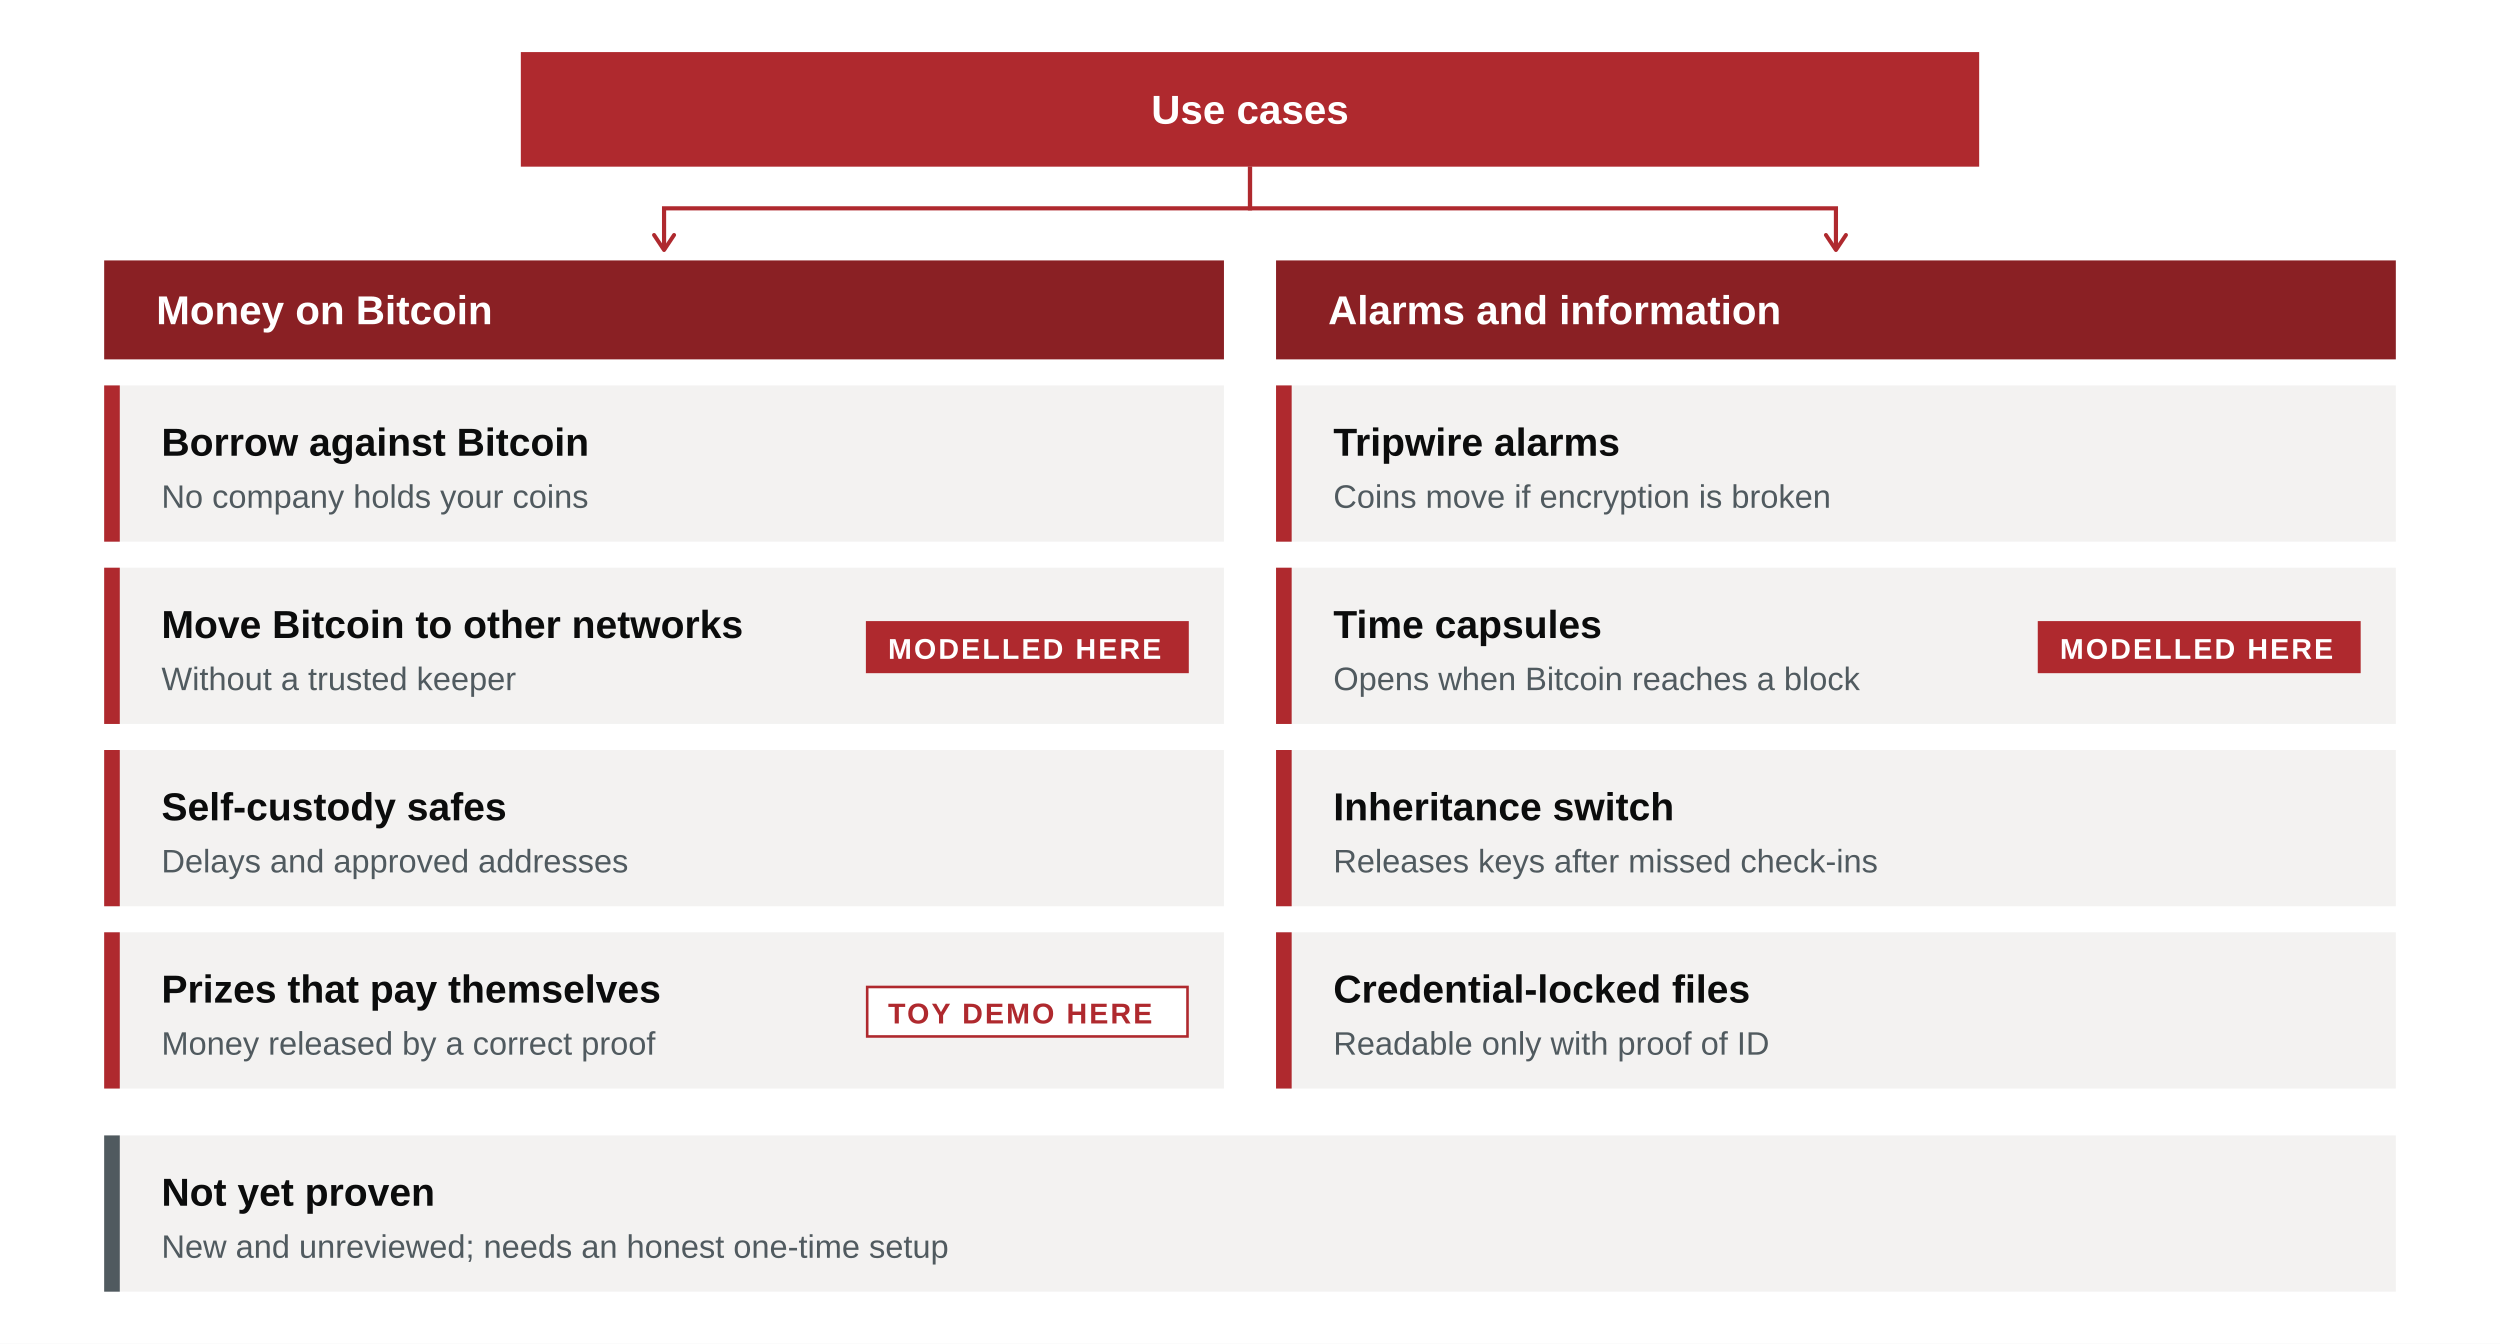
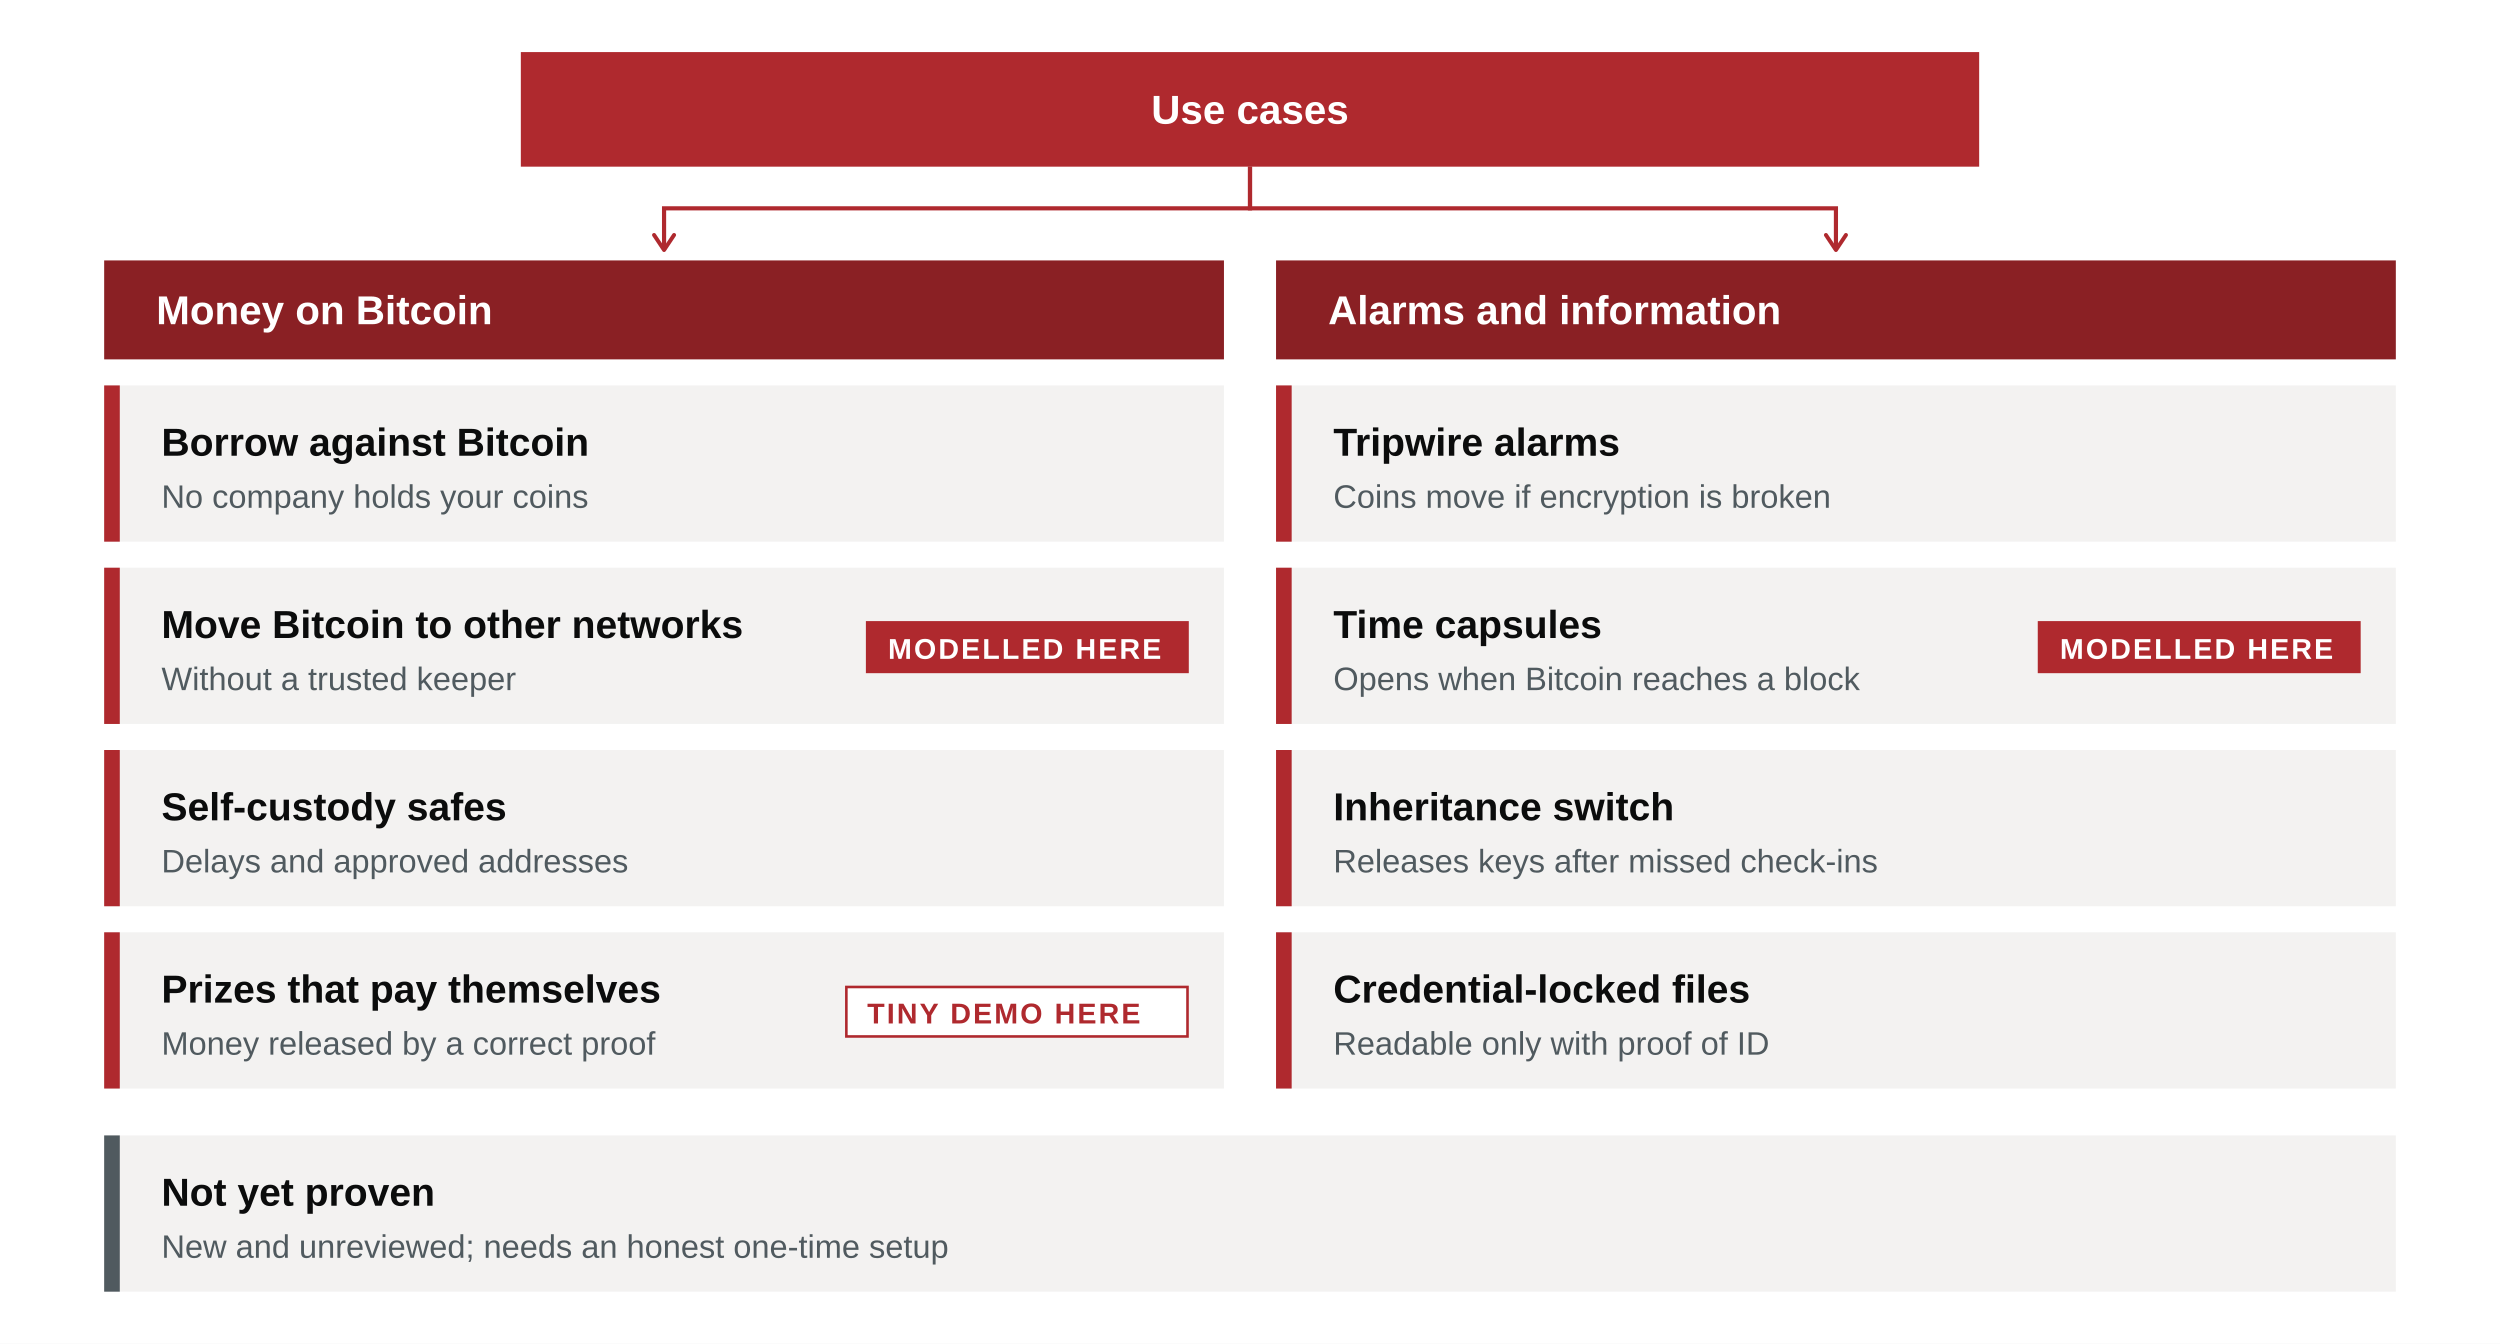
<svg xmlns="http://www.w3.org/2000/svg" viewBox="0 0 960 516" width="960" height="516" role="img" aria-labelledby="t d" font-family="Arial, Helvetica, 'Liberation Sans', sans-serif">
  <defs>
    <marker id="r" viewBox="0 0 10 10" refX="8" refY="5" markerWidth="6" markerHeight="6" orient="auto-start-reverse">
      <path d="M2 1L8 5L2 9" fill="none" stroke="#AF292E" stroke-width="1.6" stroke-linecap="round" stroke-linejoin="round" />
    </marker>
    <marker id="g" viewBox="0 0 10 10" refX="8" refY="5" markerWidth="6" markerHeight="6" orient="auto-start-reverse">
      <path d="M2 1L8 5L2 9" fill="none" stroke="#505A5F" stroke-width="1.6" stroke-linecap="round" stroke-linejoin="round" />
    </marker>
  </defs>
  <rect width="960" height="516" fill="#FFFFFF" />
  <rect x="200" y="20" width="560" height="44" fill="#AF292E" />
  <text x="480.0" y="47.5" font-size="15.5" fill="#FFFFFF" font-weight="700" text-anchor="middle">Use cases</text>
  <path d="M480 64 L480 80.0 L255 80.0 L255 96" fill="none" stroke="#AF292E" stroke-width="1.6" marker-end="url(#r)" />
  <path d="M480 64 L480 80.0 L705 80.0 L705 96" fill="none" stroke="#AF292E" stroke-width="1.6" marker-end="url(#r)" />
  <rect x="40" y="100" width="430" height="38" fill="#8A2024" />
  <text x="60" y="124.5" font-size="15.5" fill="#FFFFFF" font-weight="700">Money on Bitcoin</text>
  <rect x="490" y="100" width="430" height="38" fill="#8A2024" />
  <text x="510" y="124.5" font-size="15.5" fill="#FFFFFF" font-weight="700">Alarms and information</text>
  <rect x="40" y="148" width="430" height="60" fill="#F3F2F1" />
  <rect x="40" y="148" width="6" height="60" fill="#AF292E" />
  <text x="62" y="175" font-size="15" fill="#0B0C0C" font-weight="700">Borrow against Bitcoin</text>
  <text x="62" y="195" font-size="12.5" fill="#505A5F">No company holds your coins</text>
  <rect x="40" y="218" width="430" height="60" fill="#F3F2F1" />
  <rect x="40" y="218" width="6" height="60" fill="#AF292E" />
  <text x="62" y="245" font-size="15" fill="#0B0C0C" font-weight="700">Move Bitcoin to other networks</text>
  <text x="62" y="265" font-size="12.5" fill="#505A5F">Without a trusted keeper</text>
  <rect x="333" y="239" width="123" height="19" fill="#AF292E" stroke="#AF292E" />
  <text x="341" y="253" font-size="11" fill="#FFFFFF" font-weight="700" letter-spacing="0.8">MODELLED HERE</text>
  <rect x="40" y="288" width="430" height="60" fill="#F3F2F1" />
  <rect x="40" y="288" width="6" height="60" fill="#AF292E" />
  <text x="62" y="315" font-size="15" fill="#0B0C0C" font-weight="700">Self-custody safes</text>
  <text x="62" y="335" font-size="12.5" fill="#505A5F">Delays and approved addresses</text>
  <rect x="40" y="358" width="430" height="60" fill="#F3F2F1" />
  <rect x="40" y="358" width="6" height="60" fill="#AF292E" />
  <text x="62" y="385" font-size="15" fill="#0B0C0C" font-weight="700">Prizes that pay themselves</text>
  <text x="62" y="405" font-size="12.5" fill="#505A5F">Money released by a correct proof</text>
-   <rect x="333" y="379" width="123" height="19" fill="#FFFFFF" stroke="#AF292E" />
-   <text x="341" y="393" font-size="11" fill="#AF292E" font-weight="700" letter-spacing="0.8">TOY DEMO HERE</text>
+   <rect x="325" y="379" width="131" height="19" fill="#FFFFFF" stroke="#AF292E" />
+   <text x="333" y="393" font-size="11" fill="#AF292E" font-weight="700" letter-spacing="0.8">TINY DEMO HERE</text>
  <rect x="490" y="148" width="430" height="60" fill="#F3F2F1" />
  <rect x="490" y="148" width="6" height="60" fill="#AF292E" />
  <text x="512" y="175" font-size="15" fill="#0B0C0C" font-weight="700">Tripwire alarms</text>
  <text x="512" y="195" font-size="12.5" fill="#505A5F">Coins move if encryption is broken</text>
  <rect x="490" y="218" width="430" height="60" fill="#F3F2F1" />
  <rect x="490" y="218" width="6" height="60" fill="#AF292E" />
  <text x="512" y="245" font-size="15" fill="#0B0C0C" font-weight="700">Time capsules</text>
  <text x="512" y="265" font-size="12.5" fill="#505A5F">Opens when Bitcoin reaches a block</text>
  <rect x="783" y="239" width="123" height="19" fill="#AF292E" stroke="#AF292E" />
  <text x="791" y="253" font-size="11" fill="#FFFFFF" font-weight="700" letter-spacing="0.8">MODELLED HERE</text>
  <rect x="490" y="288" width="430" height="60" fill="#F3F2F1" />
  <rect x="490" y="288" width="6" height="60" fill="#AF292E" />
  <text x="512" y="315" font-size="15" fill="#0B0C0C" font-weight="700">Inheritance switch</text>
  <text x="512" y="335" font-size="12.5" fill="#505A5F">Releases keys after missed check-ins</text>
  <rect x="490" y="358" width="430" height="60" fill="#F3F2F1" />
  <rect x="490" y="358" width="6" height="60" fill="#AF292E" />
  <text x="512" y="385" font-size="15" fill="#0B0C0C" font-weight="700">Credential-locked files</text>
  <text x="512" y="405" font-size="12.5" fill="#505A5F">Readable only with proof of ID</text>
  <rect x="40" y="436" width="880" height="60" fill="#F3F2F1" />
  <rect x="40" y="436" width="6" height="60" fill="#505A5F" />
  <text x="62" y="463" font-size="15" fill="#0B0C0C" font-weight="700">Not yet proven</text>
  <text x="62" y="483" font-size="12.5" fill="#505A5F">New and unreviewed; needs an honest one-time setup</text>
</svg>
